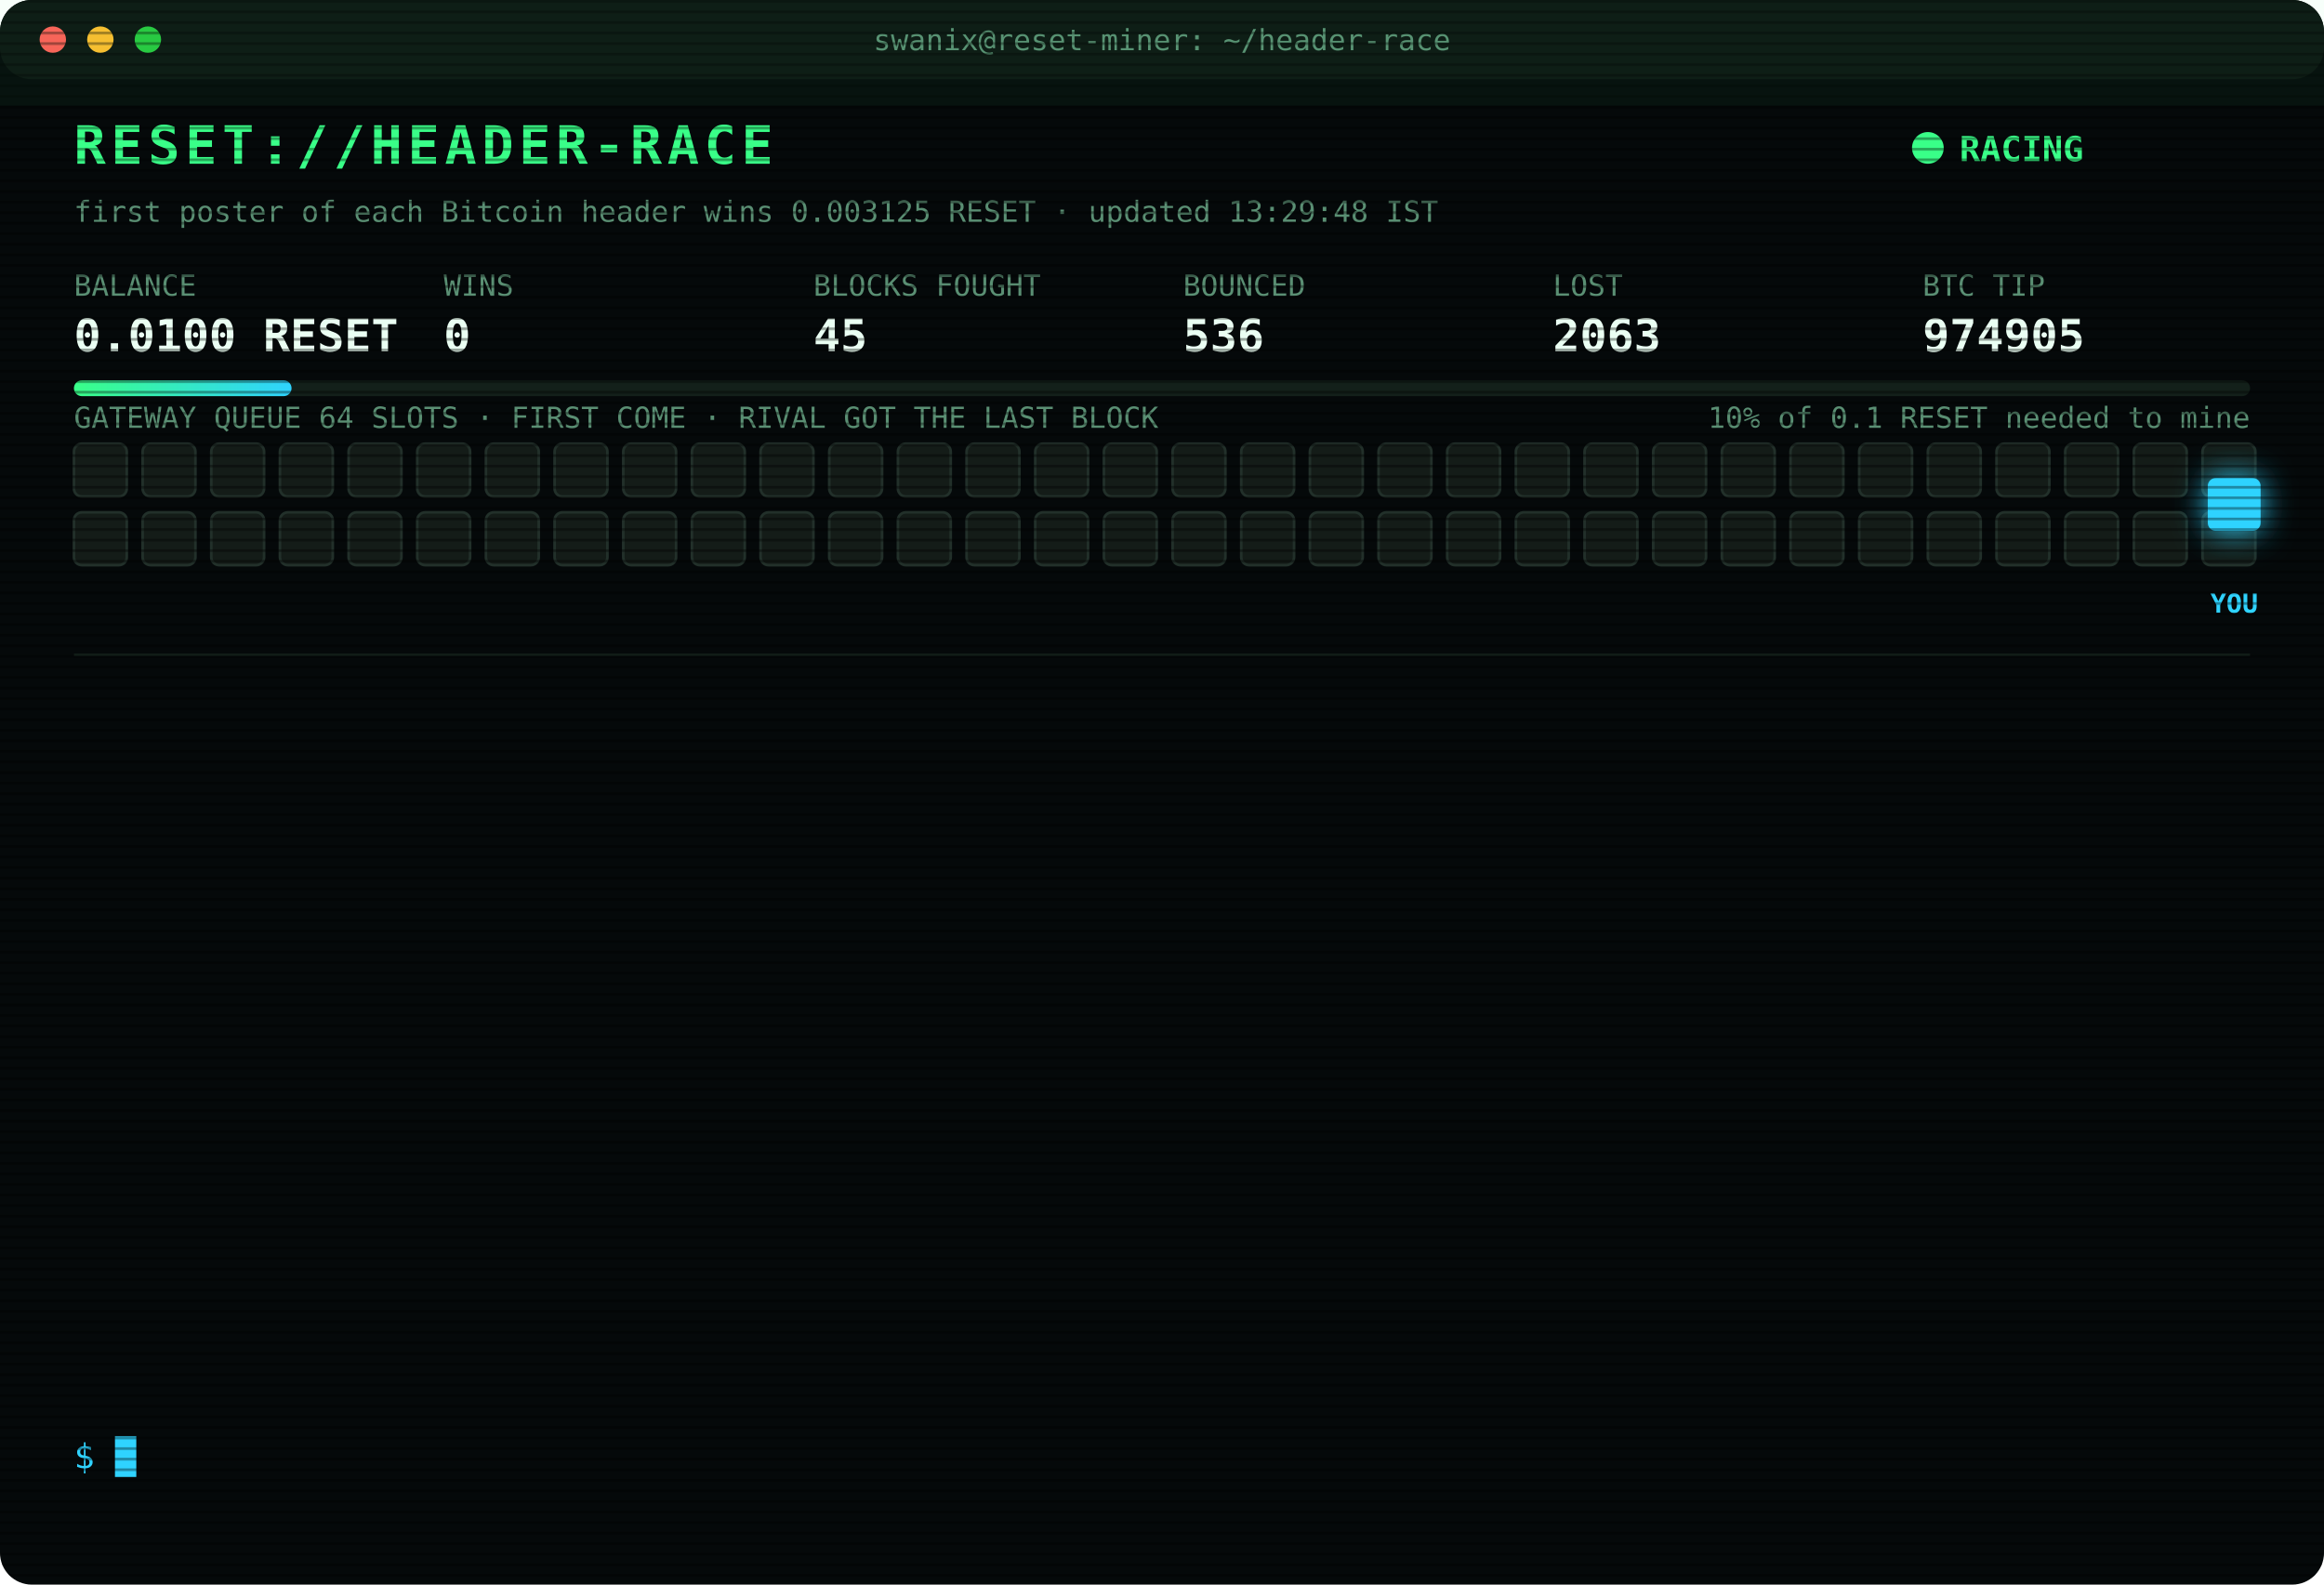
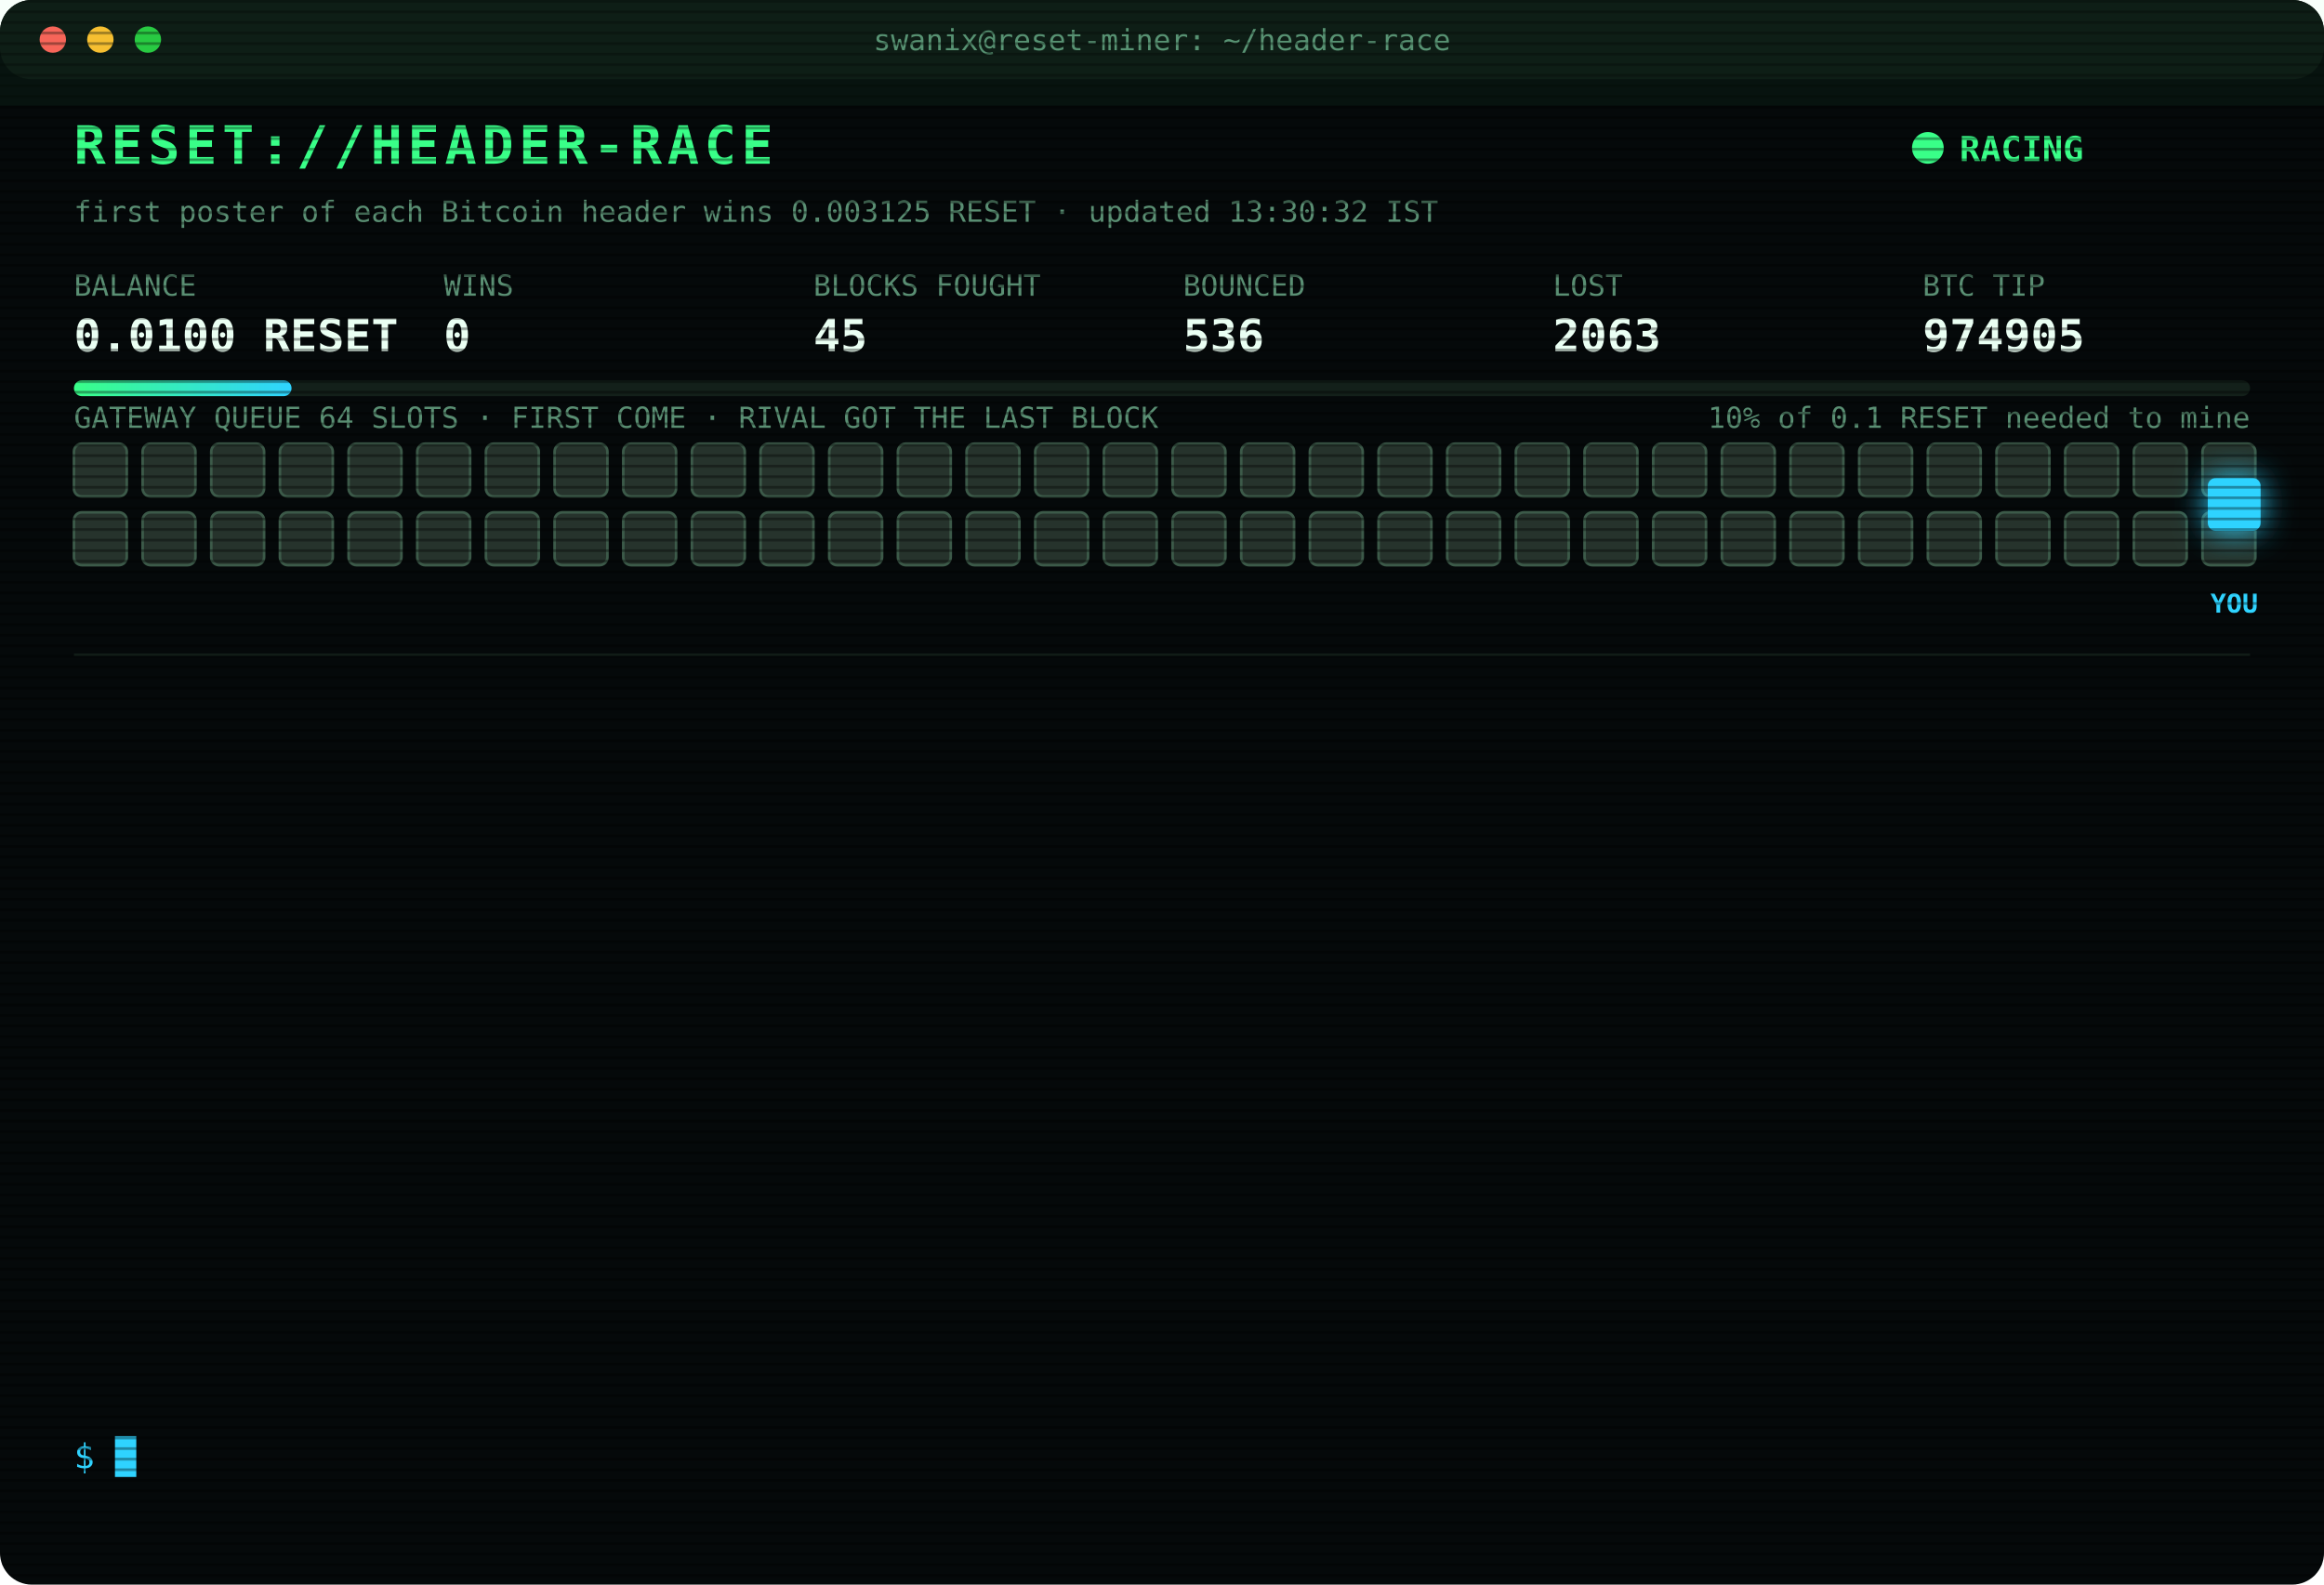
<svg xmlns="http://www.w3.org/2000/svg" width="880" height="600" viewBox="0 0 880 600" font-family="ui-monospace,SFMono-Regular,Menlo,Consolas,monospace">
  <style>
text{font-size:13px;fill:#7CFFB2}
.title{font-size:20px;font-weight:700;fill:#39FF88;letter-spacing:2px;animation:glitch 3s infinite steps(1)}
.sub{fill:#2fd3ff}.k{fill:#5a8f73;font-size:11px}.v{font-size:17px;font-weight:700;fill:#eafff3}
.ts{fill:#3f6b56}.boot{fill:#2fd3ff}.dim{fill:#5a8f73}.bad{fill:#ff4d6d}.warn{fill:#ffd23f}.mag{fill:#ff5cf0}.win{fill:#39FF88;font-weight:700}
.tag{font-size:10px;fill:#2fd3ff;font-weight:700}
.rival{fill:#26332c;stroke:#3c5a49;animation:jam 1.2s infinite alternate}
.idle{fill:#141c18;stroke:#22302a;animation:breathe 4s infinite}
.me{fill:#2fd3ff;filter:drop-shadow(0 0 6px #2fd3ff)}
.hover{animation:nudge 1.1s infinite ease-in-out}.bounce{animation:kick 1.4s infinite}
.ln{opacity:0;animation:in .4s forwards}
.cur{animation:blink 1s infinite steps(1)}
.scan{animation:scan 6s infinite linear}
.led{animation:blink 1.4s infinite}
@keyframes in{from{opacity:0;transform:translateX(-6px)}to{opacity:1;transform:none}}
@keyframes blink{50%{opacity:0}}
@keyframes jam{to{fill:#33463b}}
@keyframes breathe{50%{opacity:.4}}
@keyframes nudge{50%{transform:translateX(-10px)}}
@keyframes kick{0%,100%{transform:none}30%{transform:translateX(-14px)}55%{transform:translateX(10px) translateY(-6px)}}
@keyframes glitch{0%,92%{transform:none}93%{transform:translateX(2px);fill:#ff4d6d}95%{transform:translateX(-2px);fill:#2fd3ff}97%{transform:none}}
@keyframes scan{from{transform:translateY(-40px)}to{transform:translateY(600px)}}
</style>
  <defs>
    <pattern id="sl" width="4" height="4" patternUnits="userSpaceOnUse">
      <rect width="4" height="1" fill="#000" opacity=".35" />
    </pattern>
    <linearGradient id="bar">
      <stop offset="0" stop-color="#39FF88" />
      <stop offset="1" stop-color="#2fd3ff" />
    </linearGradient>
  </defs>
  <rect width="880" height="600" rx="12" fill="#05090a" />
  <rect width="880" height="30" rx="12" fill="#0d1512" />
  <circle cx="20" cy="15" r="5" fill="#ff5f57" />
  <circle cx="38" cy="15" r="5" fill="#febc2e" />
  <circle cx="56" cy="15" r="5" fill="#28c840" />
  <text x="440" y="19" text-anchor="middle" class="k">swanix@reset-miner: ~/header-race</text>
  <text x="28" y="62" class="title">RESET://HEADER-RACE</text>
  <circle class="led" cx="730" cy="56" r="6" fill="#39FF88" />
  <text x="742" y="61" class="win">RACING</text>
-   <text x="28" y="84" class="k">first poster of each Bitcoin header wins 0.003125 RESET · updated 13:29:48 IST</text>
+   <text x="28" y="84" class="k">first poster of each Bitcoin header wins 0.003125 RESET · updated 13:30:32 IST</text>
  <text x="28" y="112" class="k">BALANCE</text>
  <text x="28" y="133" class="v">0.0100 RESET</text>
  <text x="168" y="112" class="k">WINS</text>
  <text x="168" y="133" class="v">0</text>
  <text x="308" y="112" class="k">BLOCKS FOUGHT</text>
  <text x="308" y="133" class="v">45</text>
  <text x="448" y="112" class="k">BOUNCED</text>
  <text x="448" y="133" class="v">536</text>
  <text x="588" y="112" class="k">LOST</text>
  <text x="588" y="133" class="v">2063</text>
  <text x="728" y="112" class="k">BTC TIP</text>
  <text x="728" y="133" class="v">974905</text>
  <rect x="28" y="144" width="824" height="6" rx="3" fill="#13201a" />
  <rect x="28" y="144" width="82.4" height="6" rx="3" fill="url(#bar)" />
  <text x="852" y="162" text-anchor="end" class="k">10% of 0.1 RESET needed to mine</text>
  <text x="28" y="162" class="k">GATEWAY QUEUE 64 SLOTS · FIRST COME · RIVAL GOT THE LAST BLOCK</text>
-   <rect class="idle" x="28" y="168" width="20" height="20" rx="3" style="animation-delay:0.00s" />
-   <rect class="idle" x="54" y="168" width="20" height="20" rx="3" style="animation-delay:0.05s" />
-   <rect class="idle" x="80" y="168" width="20" height="20" rx="3" style="animation-delay:0.10s" />
-   <rect class="idle" x="106" y="168" width="20" height="20" rx="3" style="animation-delay:0.15s" />
-   <rect class="idle" x="132" y="168" width="20" height="20" rx="3" style="animation-delay:0.20s" />
-   <rect class="idle" x="158" y="168" width="20" height="20" rx="3" style="animation-delay:0.25s" />
-   <rect class="idle" x="184" y="168" width="20" height="20" rx="3" style="animation-delay:0.30s" />
-   <rect class="idle" x="210" y="168" width="20" height="20" rx="3" style="animation-delay:0.35s" />
-   <rect class="idle" x="236" y="168" width="20" height="20" rx="3" style="animation-delay:0.40s" />
-   <rect class="idle" x="262" y="168" width="20" height="20" rx="3" style="animation-delay:0.45s" />
-   <rect class="idle" x="288" y="168" width="20" height="20" rx="3" style="animation-delay:0.50s" />
-   <rect class="idle" x="314" y="168" width="20" height="20" rx="3" style="animation-delay:0.55s" />
-   <rect class="idle" x="340" y="168" width="20" height="20" rx="3" style="animation-delay:0.60s" />
-   <rect class="idle" x="366" y="168" width="20" height="20" rx="3" style="animation-delay:0.65s" />
-   <rect class="idle" x="392" y="168" width="20" height="20" rx="3" style="animation-delay:0.70s" />
-   <rect class="idle" x="418" y="168" width="20" height="20" rx="3" style="animation-delay:0.75s" />
-   <rect class="idle" x="444" y="168" width="20" height="20" rx="3" style="animation-delay:0.80s" />
-   <rect class="idle" x="470" y="168" width="20" height="20" rx="3" style="animation-delay:0.85s" />
-   <rect class="idle" x="496" y="168" width="20" height="20" rx="3" style="animation-delay:0.90s" />
-   <rect class="idle" x="522" y="168" width="20" height="20" rx="3" style="animation-delay:0.95s" />
-   <rect class="idle" x="548" y="168" width="20" height="20" rx="3" style="animation-delay:1.00s" />
-   <rect class="idle" x="574" y="168" width="20" height="20" rx="3" style="animation-delay:1.05s" />
-   <rect class="idle" x="600" y="168" width="20" height="20" rx="3" style="animation-delay:1.10s" />
-   <rect class="idle" x="626" y="168" width="20" height="20" rx="3" style="animation-delay:1.15s" />
-   <rect class="idle" x="652" y="168" width="20" height="20" rx="3" style="animation-delay:1.20s" />
-   <rect class="idle" x="678" y="168" width="20" height="20" rx="3" style="animation-delay:1.25s" />
-   <rect class="idle" x="704" y="168" width="20" height="20" rx="3" style="animation-delay:1.30s" />
-   <rect class="idle" x="730" y="168" width="20" height="20" rx="3" style="animation-delay:1.35s" />
-   <rect class="idle" x="756" y="168" width="20" height="20" rx="3" style="animation-delay:1.40s" />
-   <rect class="idle" x="782" y="168" width="20" height="20" rx="3" style="animation-delay:1.45s" />
-   <rect class="idle" x="808" y="168" width="20" height="20" rx="3" style="animation-delay:1.50s" />
-   <rect class="idle" x="834" y="168" width="20" height="20" rx="3" style="animation-delay:1.55s" />
-   <rect class="idle" x="28" y="194" width="20" height="20" rx="3" style="animation-delay:1.60s" />
-   <rect class="idle" x="54" y="194" width="20" height="20" rx="3" style="animation-delay:1.65s" />
-   <rect class="idle" x="80" y="194" width="20" height="20" rx="3" style="animation-delay:1.70s" />
-   <rect class="idle" x="106" y="194" width="20" height="20" rx="3" style="animation-delay:1.75s" />
-   <rect class="idle" x="132" y="194" width="20" height="20" rx="3" style="animation-delay:1.80s" />
-   <rect class="idle" x="158" y="194" width="20" height="20" rx="3" style="animation-delay:1.85s" />
-   <rect class="idle" x="184" y="194" width="20" height="20" rx="3" style="animation-delay:1.90s" />
-   <rect class="idle" x="210" y="194" width="20" height="20" rx="3" style="animation-delay:1.95s" />
-   <rect class="idle" x="236" y="194" width="20" height="20" rx="3" style="animation-delay:2.00s" />
-   <rect class="idle" x="262" y="194" width="20" height="20" rx="3" style="animation-delay:2.05s" />
-   <rect class="idle" x="288" y="194" width="20" height="20" rx="3" style="animation-delay:2.10s" />
-   <rect class="idle" x="314" y="194" width="20" height="20" rx="3" style="animation-delay:2.15s" />
-   <rect class="idle" x="340" y="194" width="20" height="20" rx="3" style="animation-delay:2.20s" />
-   <rect class="idle" x="366" y="194" width="20" height="20" rx="3" style="animation-delay:2.25s" />
-   <rect class="idle" x="392" y="194" width="20" height="20" rx="3" style="animation-delay:2.30s" />
-   <rect class="idle" x="418" y="194" width="20" height="20" rx="3" style="animation-delay:2.35s" />
-   <rect class="idle" x="444" y="194" width="20" height="20" rx="3" style="animation-delay:2.40s" />
-   <rect class="idle" x="470" y="194" width="20" height="20" rx="3" style="animation-delay:2.45s" />
-   <rect class="idle" x="496" y="194" width="20" height="20" rx="3" style="animation-delay:2.50s" />
-   <rect class="idle" x="522" y="194" width="20" height="20" rx="3" style="animation-delay:2.55s" />
-   <rect class="idle" x="548" y="194" width="20" height="20" rx="3" style="animation-delay:2.60s" />
-   <rect class="idle" x="574" y="194" width="20" height="20" rx="3" style="animation-delay:2.65s" />
-   <rect class="idle" x="600" y="194" width="20" height="20" rx="3" style="animation-delay:2.70s" />
-   <rect class="idle" x="626" y="194" width="20" height="20" rx="3" style="animation-delay:2.75s" />
-   <rect class="idle" x="652" y="194" width="20" height="20" rx="3" style="animation-delay:2.80s" />
-   <rect class="idle" x="678" y="194" width="20" height="20" rx="3" style="animation-delay:2.85s" />
-   <rect class="idle" x="704" y="194" width="20" height="20" rx="3" style="animation-delay:2.90s" />
-   <rect class="idle" x="730" y="194" width="20" height="20" rx="3" style="animation-delay:2.95s" />
-   <rect class="idle" x="756" y="194" width="20" height="20" rx="3" style="animation-delay:3.00s" />
-   <rect class="idle" x="782" y="194" width="20" height="20" rx="3" style="animation-delay:3.05s" />
-   <rect class="idle" x="808" y="194" width="20" height="20" rx="3" style="animation-delay:3.10s" />
-   <rect class="idle" x="834" y="194" width="20" height="20" rx="3" style="animation-delay:3.15s" />
+   <rect class="rival" x="28" y="168" width="20" height="20" rx="3" style="animation-delay:0.00s" />
+   <rect class="rival" x="54" y="168" width="20" height="20" rx="3" style="animation-delay:0.05s" />
+   <rect class="rival" x="80" y="168" width="20" height="20" rx="3" style="animation-delay:0.10s" />
+   <rect class="rival" x="106" y="168" width="20" height="20" rx="3" style="animation-delay:0.15s" />
+   <rect class="rival" x="132" y="168" width="20" height="20" rx="3" style="animation-delay:0.20s" />
+   <rect class="rival" x="158" y="168" width="20" height="20" rx="3" style="animation-delay:0.25s" />
+   <rect class="rival" x="184" y="168" width="20" height="20" rx="3" style="animation-delay:0.30s" />
+   <rect class="rival" x="210" y="168" width="20" height="20" rx="3" style="animation-delay:0.35s" />
+   <rect class="rival" x="236" y="168" width="20" height="20" rx="3" style="animation-delay:0.40s" />
+   <rect class="rival" x="262" y="168" width="20" height="20" rx="3" style="animation-delay:0.45s" />
+   <rect class="rival" x="288" y="168" width="20" height="20" rx="3" style="animation-delay:0.50s" />
+   <rect class="rival" x="314" y="168" width="20" height="20" rx="3" style="animation-delay:0.55s" />
+   <rect class="rival" x="340" y="168" width="20" height="20" rx="3" style="animation-delay:0.60s" />
+   <rect class="rival" x="366" y="168" width="20" height="20" rx="3" style="animation-delay:0.65s" />
+   <rect class="rival" x="392" y="168" width="20" height="20" rx="3" style="animation-delay:0.70s" />
+   <rect class="rival" x="418" y="168" width="20" height="20" rx="3" style="animation-delay:0.75s" />
+   <rect class="rival" x="444" y="168" width="20" height="20" rx="3" style="animation-delay:0.80s" />
+   <rect class="rival" x="470" y="168" width="20" height="20" rx="3" style="animation-delay:0.85s" />
+   <rect class="rival" x="496" y="168" width="20" height="20" rx="3" style="animation-delay:0.90s" />
+   <rect class="rival" x="522" y="168" width="20" height="20" rx="3" style="animation-delay:0.95s" />
+   <rect class="rival" x="548" y="168" width="20" height="20" rx="3" style="animation-delay:1.00s" />
+   <rect class="rival" x="574" y="168" width="20" height="20" rx="3" style="animation-delay:1.05s" />
+   <rect class="rival" x="600" y="168" width="20" height="20" rx="3" style="animation-delay:1.10s" />
+   <rect class="rival" x="626" y="168" width="20" height="20" rx="3" style="animation-delay:1.15s" />
+   <rect class="rival" x="652" y="168" width="20" height="20" rx="3" style="animation-delay:1.20s" />
+   <rect class="rival" x="678" y="168" width="20" height="20" rx="3" style="animation-delay:1.25s" />
+   <rect class="rival" x="704" y="168" width="20" height="20" rx="3" style="animation-delay:1.30s" />
+   <rect class="rival" x="730" y="168" width="20" height="20" rx="3" style="animation-delay:1.35s" />
+   <rect class="rival" x="756" y="168" width="20" height="20" rx="3" style="animation-delay:1.40s" />
+   <rect class="rival" x="782" y="168" width="20" height="20" rx="3" style="animation-delay:1.45s" />
+   <rect class="rival" x="808" y="168" width="20" height="20" rx="3" style="animation-delay:1.50s" />
+   <rect class="rival" x="834" y="168" width="20" height="20" rx="3" style="animation-delay:1.55s" />
+   <rect class="rival" x="28" y="194" width="20" height="20" rx="3" style="animation-delay:1.60s" />
+   <rect class="rival" x="54" y="194" width="20" height="20" rx="3" style="animation-delay:1.65s" />
+   <rect class="rival" x="80" y="194" width="20" height="20" rx="3" style="animation-delay:1.70s" />
+   <rect class="rival" x="106" y="194" width="20" height="20" rx="3" style="animation-delay:1.75s" />
+   <rect class="rival" x="132" y="194" width="20" height="20" rx="3" style="animation-delay:1.80s" />
+   <rect class="rival" x="158" y="194" width="20" height="20" rx="3" style="animation-delay:1.85s" />
+   <rect class="rival" x="184" y="194" width="20" height="20" rx="3" style="animation-delay:1.90s" />
+   <rect class="rival" x="210" y="194" width="20" height="20" rx="3" style="animation-delay:1.95s" />
+   <rect class="rival" x="236" y="194" width="20" height="20" rx="3" style="animation-delay:2.00s" />
+   <rect class="rival" x="262" y="194" width="20" height="20" rx="3" style="animation-delay:2.05s" />
+   <rect class="rival" x="288" y="194" width="20" height="20" rx="3" style="animation-delay:2.10s" />
+   <rect class="rival" x="314" y="194" width="20" height="20" rx="3" style="animation-delay:2.15s" />
+   <rect class="rival" x="340" y="194" width="20" height="20" rx="3" style="animation-delay:2.20s" />
+   <rect class="rival" x="366" y="194" width="20" height="20" rx="3" style="animation-delay:2.25s" />
+   <rect class="rival" x="392" y="194" width="20" height="20" rx="3" style="animation-delay:2.30s" />
+   <rect class="rival" x="418" y="194" width="20" height="20" rx="3" style="animation-delay:2.35s" />
+   <rect class="rival" x="444" y="194" width="20" height="20" rx="3" style="animation-delay:2.40s" />
+   <rect class="rival" x="470" y="194" width="20" height="20" rx="3" style="animation-delay:2.45s" />
+   <rect class="rival" x="496" y="194" width="20" height="20" rx="3" style="animation-delay:2.50s" />
+   <rect class="rival" x="522" y="194" width="20" height="20" rx="3" style="animation-delay:2.55s" />
+   <rect class="rival" x="548" y="194" width="20" height="20" rx="3" style="animation-delay:2.60s" />
+   <rect class="rival" x="574" y="194" width="20" height="20" rx="3" style="animation-delay:2.65s" />
+   <rect class="rival" x="600" y="194" width="20" height="20" rx="3" style="animation-delay:2.70s" />
+   <rect class="rival" x="626" y="194" width="20" height="20" rx="3" style="animation-delay:2.75s" />
+   <rect class="rival" x="652" y="194" width="20" height="20" rx="3" style="animation-delay:2.80s" />
+   <rect class="rival" x="678" y="194" width="20" height="20" rx="3" style="animation-delay:2.85s" />
+   <rect class="rival" x="704" y="194" width="20" height="20" rx="3" style="animation-delay:2.90s" />
+   <rect class="rival" x="730" y="194" width="20" height="20" rx="3" style="animation-delay:2.95s" />
+   <rect class="rival" x="756" y="194" width="20" height="20" rx="3" style="animation-delay:3.00s" />
+   <rect class="rival" x="782" y="194" width="20" height="20" rx="3" style="animation-delay:3.05s" />
+   <rect class="rival" x="808" y="194" width="20" height="20" rx="3" style="animation-delay:3.10s" />
+   <rect class="rival" x="834" y="194" width="20" height="20" rx="3" style="animation-delay:3.15s" />
  <g class="hover">
    <rect class="me" x="836" y="181" width="20" height="20" rx="3" />
    <text class="tag" x="846" y="232" text-anchor="middle">YOU</text>
  </g>
  <line x1="28" x2="852" y1="248" y2="248" stroke="#13201a" />
  <g class="ln" style="animation-delay:0.40s">
    <text x="28" y="270" class="ts">10:30:35</text>
    <text x="104" y="270" class="bad">[LOST] #974894 taken by a rival miner</text>
  </g>
  <g class="ln" style="animation-delay:0.65s">
    <text x="28" y="292" class="ts">11:09:06</text>
    <text x="104" y="292" class="bad">[LOST] #974895 taken by a rival miner</text>
  </g>
  <g class="ln" style="animation-delay:0.90s">
    <text x="28" y="314" class="ts">11:10:17</text>
    <text x="104" y="314" class="bad">[LOST] #974896 taken by a rival miner</text>
  </g>
  <g class="ln" style="animation-delay:1.15s">
    <text x="28" y="336" class="ts">11:11:48</text>
    <text x="104" y="336" class="bad">[LOST] #974897 taken by a rival miner</text>
  </g>
  <g class="ln" style="animation-delay:1.40s">
    <text x="28" y="358" class="ts">11:26:54</text>
    <text x="104" y="358" class="bad">[LOST] #974898 taken by a rival miner</text>
  </g>
  <g class="ln" style="animation-delay:1.65s">
    <text x="28" y="380" class="ts">11:30:29</text>
    <text x="104" y="380" class="bad">[LOST] #974899 taken by a rival miner</text>
  </g>
  <g class="ln" style="animation-delay:1.90s">
    <text x="28" y="402" class="ts">11:38:47</text>
    <text x="104" y="402" class="bad">[LOST] #974900 taken by a rival miner</text>
  </g>
  <g class="ln" style="animation-delay:2.15s">
    <text x="28" y="424" class="ts">11:53:30</text>
    <text x="104" y="424" class="bad">[LOST] #974901 taken by a rival miner</text>
  </g>
  <g class="ln" style="animation-delay:2.40s">
    <text x="28" y="446" class="ts">12:02:06</text>
    <text x="104" y="446" class="bad">[LOST] #974902 taken by a rival miner</text>
  </g>
  <g class="ln" style="animation-delay:2.65s">
    <text x="28" y="468" class="ts">12:03:40</text>
    <text x="104" y="468" class="bad">[LOST] #974903 taken by a rival miner</text>
  </g>
  <g class="ln" style="animation-delay:2.90s">
    <text x="28" y="490" class="ts">12:25:36</text>
    <text x="104" y="490" class="dim">[STINT END] calls 770 · wins 0</text>
  </g>
  <g class="ln" style="animation-delay:3.15s">
    <text x="28" y="512" class="ts">12:30:24</text>
    <text x="104" y="512" class="boot">[BOOT] racer v3 online · 3 feeds · stint 340m</text>
  </g>
  <g class="ln" style="animation-delay:3.40s">
    <text x="28" y="534" class="ts">13:29:48</text>
    <text x="104" y="534" class="bad">[LOST] #974905 taken by a rival miner</text>
  </g>
  <text x="28" y="556" class="sub">$ <tspan class="cur">█</tspan>
  </text>
  <rect width="880" height="600" rx="12" fill="url(#sl)" pointer-events="none" />
  <rect class="scan" width="880" height="40" fill="#39FF88" opacity=".04" />
</svg>
